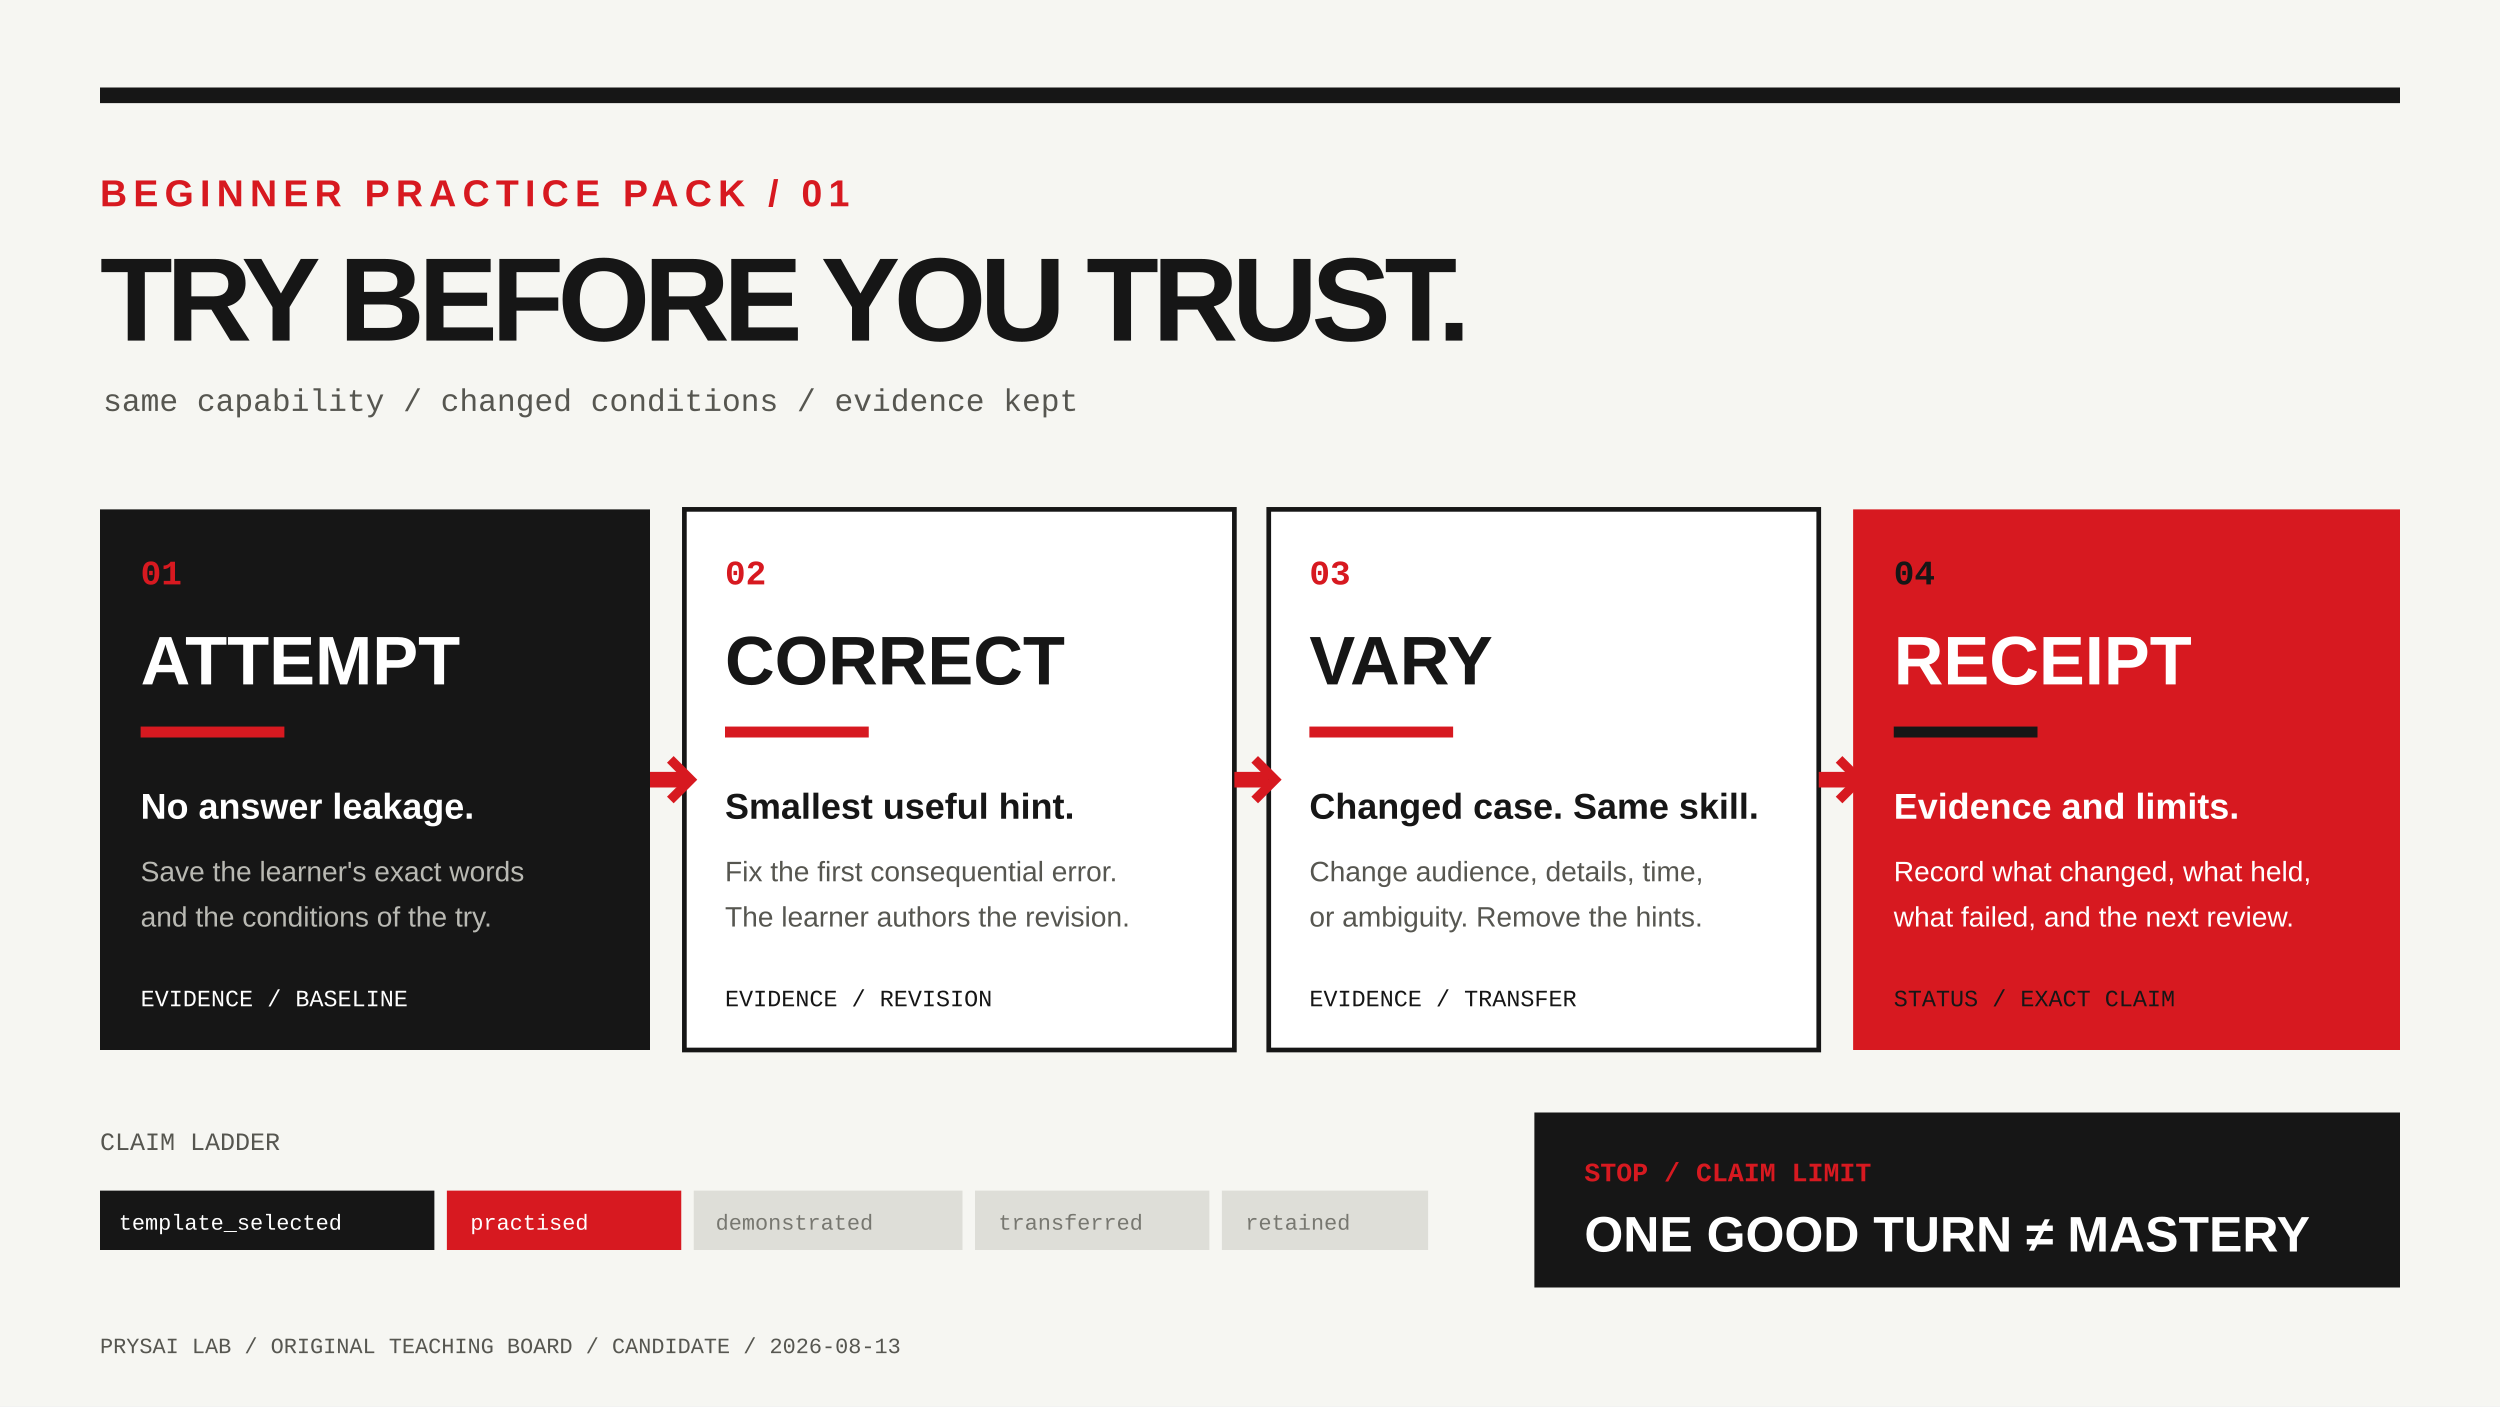
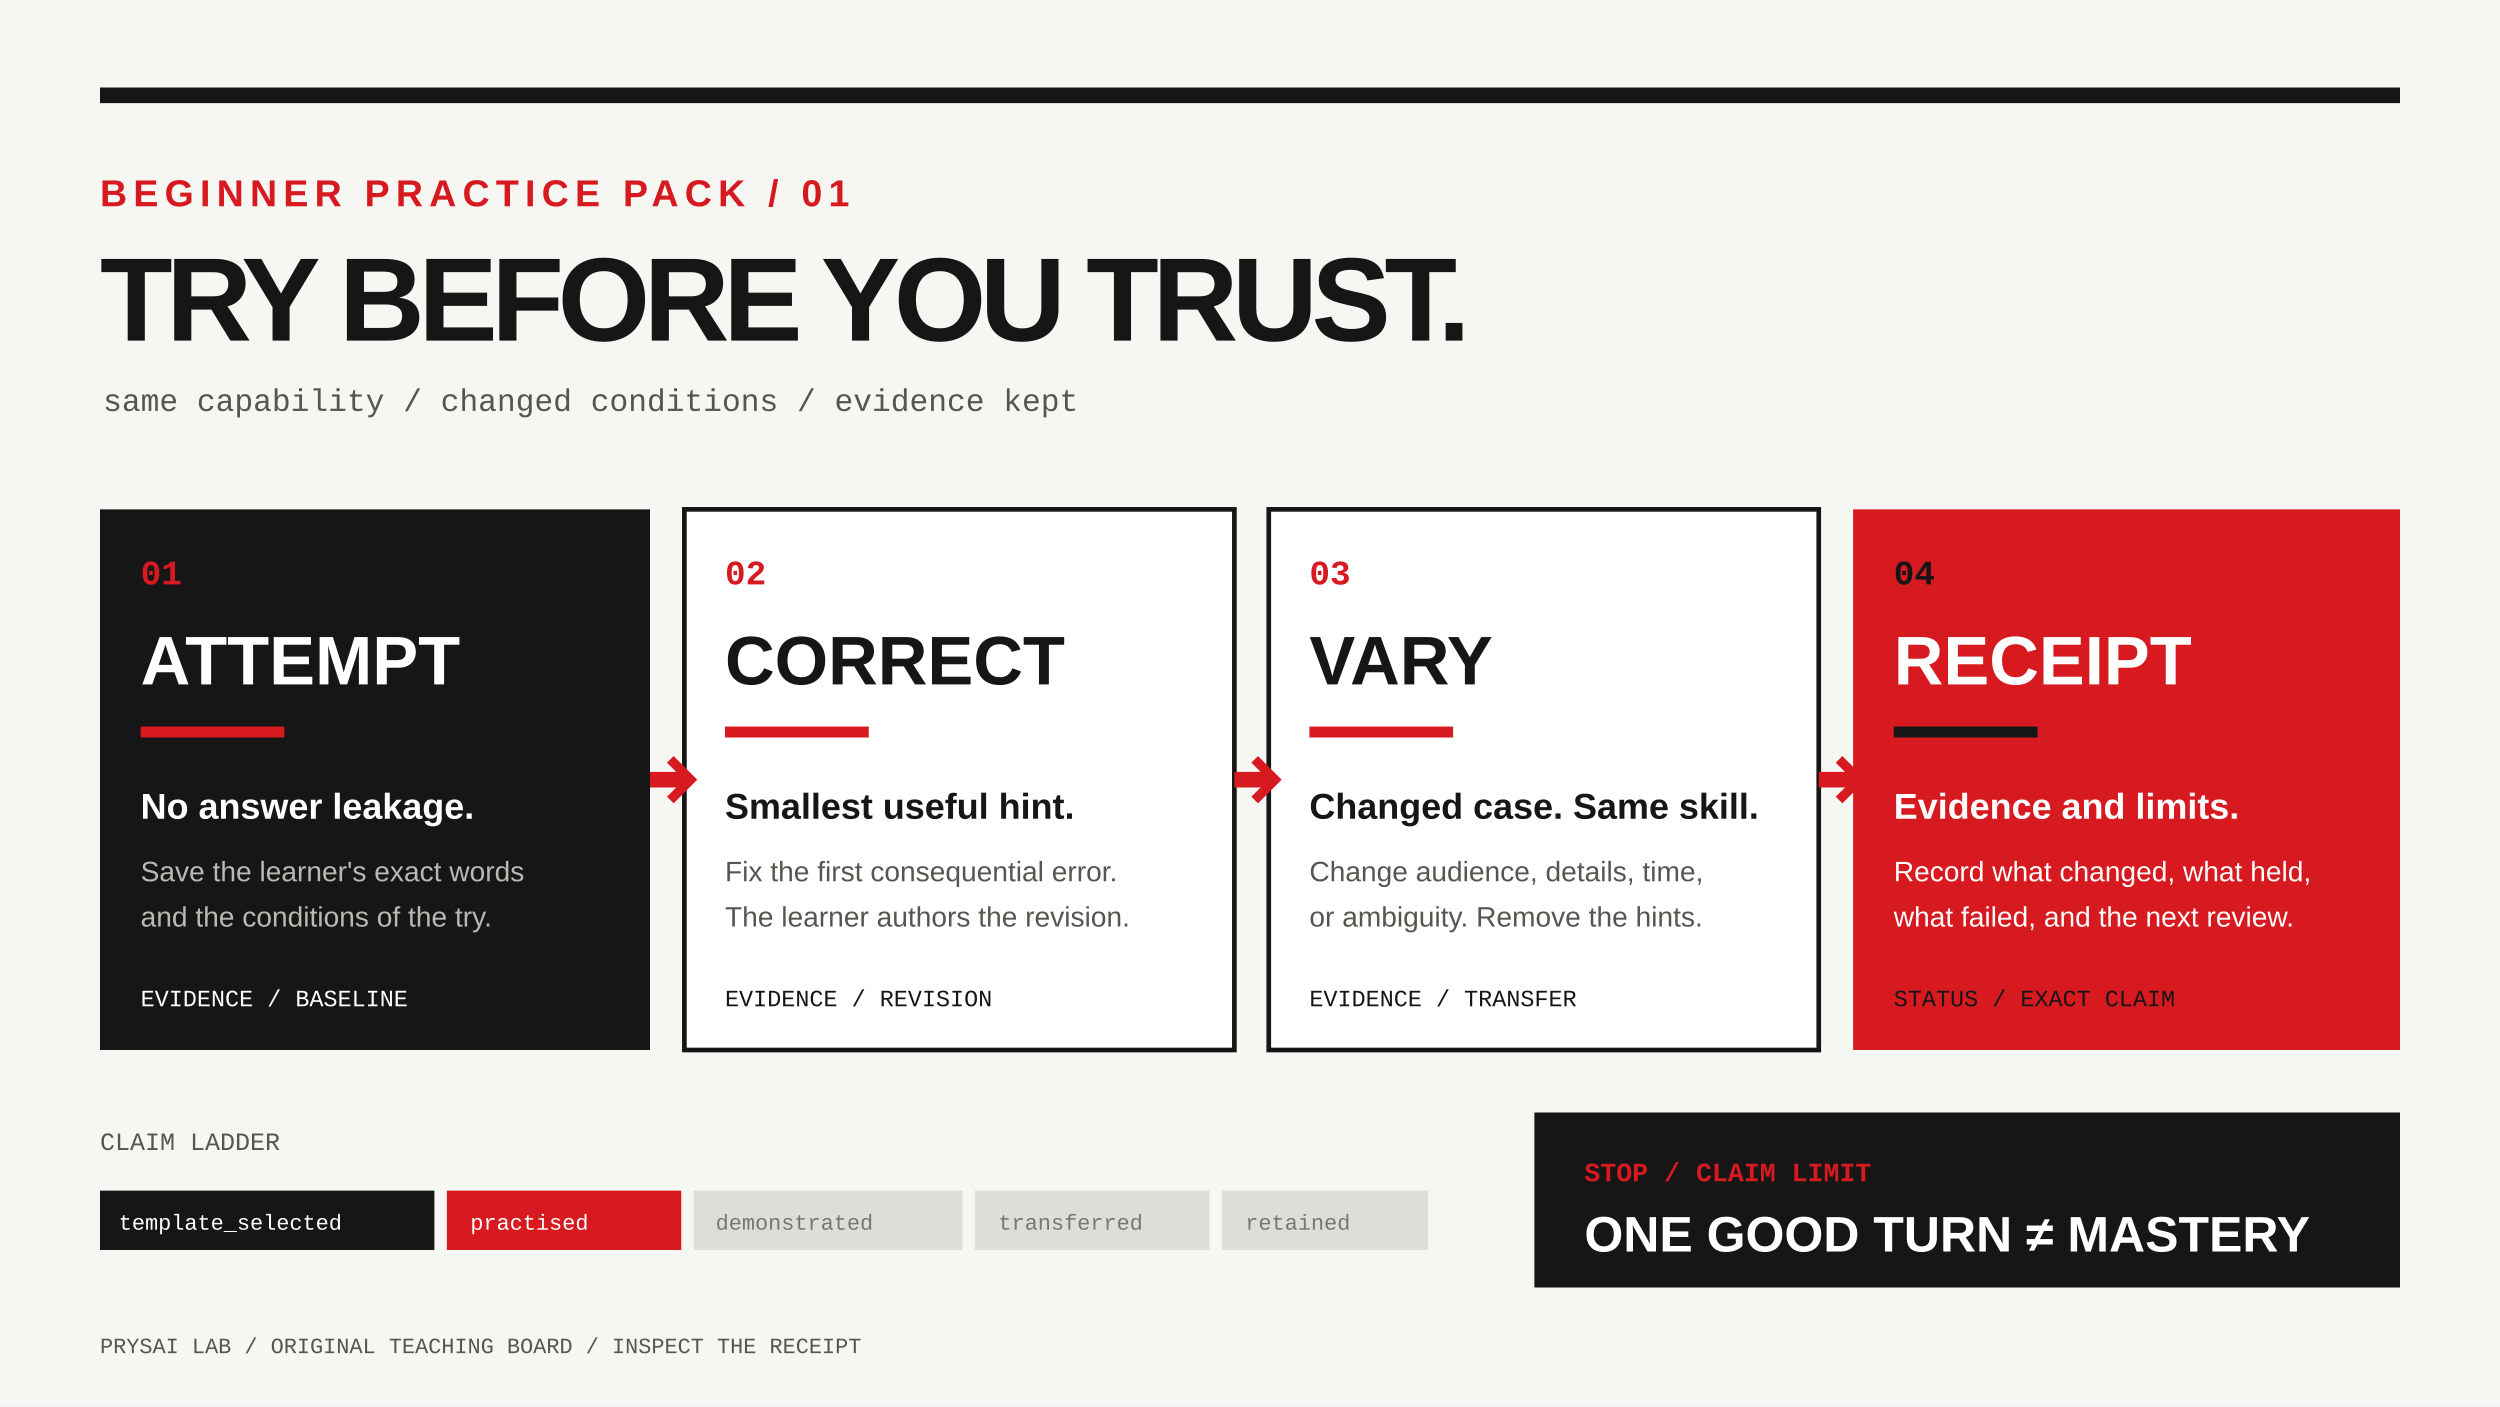
<svg xmlns="http://www.w3.org/2000/svg" viewBox="0 0 1600 900" role="img" aria-labelledby="title desc">
  <rect width="1600" height="900" fill="#f6f6f2" />
  <rect x="64" y="56" width="1472" height="10" fill="#161616" />
  <text x="64" y="132" fill="#d71920" font-family="Arial, Helvetica, sans-serif" font-size="24" font-weight="700" letter-spacing="4">BEGINNER PRACTICE PACK / 01</text>
  <text x="64" y="218" fill="#161616" font-family="Arial, Helvetica, sans-serif" font-size="76" font-weight="900" letter-spacing="-4">TRY BEFORE YOU TRUST.</text>
  <text x="66" y="263" fill="#565650" font-family="Consolas, 'Courier New', monospace" font-size="20">same capability / changed conditions / evidence kept</text>
  <g transform="translate(64 326)">
    <rect width="352" height="346" fill="#161616" />
    <text x="26" y="48" fill="#d71920" font-family="Consolas, 'Courier New', monospace" font-size="22" font-weight="700">01</text>
    <text x="26" y="112" fill="#ffffff" font-family="Arial, Helvetica, sans-serif" font-size="44" font-weight="900">ATTEMPT</text>
    <rect x="26" y="139" width="92" height="7" fill="#d71920" />
    <text x="26" y="198" fill="#ffffff" font-family="Arial, Helvetica, sans-serif" font-size="23" font-weight="700">No answer leakage.</text>
    <text x="26" y="238" fill="#b9b9b3" font-family="Arial, Helvetica, sans-serif" font-size="18">Save the learner's exact words</text>
    <text x="26" y="267" fill="#b9b9b3" font-family="Arial, Helvetica, sans-serif" font-size="18">and the conditions of the try.</text>
    <text x="26" y="318" fill="#ffffff" font-family="Consolas, 'Courier New', monospace" font-size="15">EVIDENCE / BASELINE</text>
  </g>
  <g transform="translate(438 326)">
    <rect width="352" height="346" fill="#ffffff" stroke="#161616" stroke-width="3" />
    <text x="26" y="48" fill="#d71920" font-family="Consolas, 'Courier New', monospace" font-size="22" font-weight="700">02</text>
    <text x="26" y="112" fill="#161616" font-family="Arial, Helvetica, sans-serif" font-size="44" font-weight="900">CORRECT</text>
    <rect x="26" y="139" width="92" height="7" fill="#d71920" />
    <text x="26" y="198" fill="#161616" font-family="Arial, Helvetica, sans-serif" font-size="23" font-weight="700">Smallest useful hint.</text>
    <text x="26" y="238" fill="#565650" font-family="Arial, Helvetica, sans-serif" font-size="18">Fix the first consequential error.</text>
    <text x="26" y="267" fill="#565650" font-family="Arial, Helvetica, sans-serif" font-size="18">The learner authors the revision.</text>
    <text x="26" y="318" fill="#161616" font-family="Consolas, 'Courier New', monospace" font-size="15">EVIDENCE / REVISION</text>
  </g>
  <g transform="translate(812 326)">
    <rect width="352" height="346" fill="#ffffff" stroke="#161616" stroke-width="3" />
    <text x="26" y="48" fill="#d71920" font-family="Consolas, 'Courier New', monospace" font-size="22" font-weight="700">03</text>
    <text x="26" y="112" fill="#161616" font-family="Arial, Helvetica, sans-serif" font-size="44" font-weight="900">VARY</text>
    <rect x="26" y="139" width="92" height="7" fill="#d71920" />
    <text x="26" y="198" fill="#161616" font-family="Arial, Helvetica, sans-serif" font-size="23" font-weight="700">Changed case. Same skill.</text>
    <text x="26" y="238" fill="#565650" font-family="Arial, Helvetica, sans-serif" font-size="18">Change audience, details, time,</text>
    <text x="26" y="267" fill="#565650" font-family="Arial, Helvetica, sans-serif" font-size="18">or ambiguity. Remove the hints.</text>
    <text x="26" y="318" fill="#161616" font-family="Consolas, 'Courier New', monospace" font-size="15">EVIDENCE / TRANSFER</text>
  </g>
  <g transform="translate(1186 326)">
    <rect width="350" height="346" fill="#d71920" />
    <text x="26" y="48" fill="#161616" font-family="Consolas, 'Courier New', monospace" font-size="22" font-weight="700">04</text>
    <text x="26" y="112" fill="#ffffff" font-family="Arial, Helvetica, sans-serif" font-size="44" font-weight="900">RECEIPT</text>
    <rect x="26" y="139" width="92" height="7" fill="#161616" />
    <text x="26" y="198" fill="#ffffff" font-family="Arial, Helvetica, sans-serif" font-size="23" font-weight="700">Evidence and limits.</text>
    <text x="26" y="238" fill="#ffffff" font-family="Arial, Helvetica, sans-serif" font-size="18">Record what changed, what held,</text>
    <text x="26" y="267" fill="#ffffff" font-family="Arial, Helvetica, sans-serif" font-size="18">what failed, and the next review.</text>
    <text x="26" y="318" fill="#161616" font-family="Consolas, 'Courier New', monospace" font-size="15">STATUS / EXACT CLAIM</text>
  </g>
  <path d="M416 499h22M790 499h22M1164 499h22" stroke="#d71920" stroke-width="10" />
  <path d="m429 486 13 13-13 13M803 486l13 13-13 13M1177 486l13 13-13 13" fill="none" stroke="#d71920" stroke-width="6" />
  <g transform="translate(64 712)">
    <text y="24" fill="#565650" font-family="Consolas, 'Courier New', monospace" font-size="16">CLAIM LADDER</text>
    <rect y="50" width="214" height="38" fill="#161616" />
    <text x="12" y="75" fill="#ffffff" font-family="Consolas, 'Courier New', monospace" font-size="14">template_selected</text>
    <rect x="222" y="50" width="150" height="38" fill="#d71920" />
    <text x="237" y="75" fill="#ffffff" font-family="Consolas, 'Courier New', monospace" font-size="14">practised</text>
    <rect x="380" y="50" width="172" height="38" fill="#deded8" />
    <text x="394" y="75" fill="#777770" font-family="Consolas, 'Courier New', monospace" font-size="14">demonstrated</text>
    <rect x="560" y="50" width="150" height="38" fill="#deded8" />
    <text x="575" y="75" fill="#777770" font-family="Consolas, 'Courier New', monospace" font-size="14">transferred</text>
    <rect x="718" y="50" width="132" height="38" fill="#deded8" />
    <text x="733" y="75" fill="#777770" font-family="Consolas, 'Courier New', monospace" font-size="14">retained</text>
  </g>
  <rect x="982" y="712" width="554" height="112" fill="#161616" />
  <text x="1014" y="756" fill="#d71920" font-family="Consolas, 'Courier New', monospace" font-size="17" font-weight="700">STOP / CLAIM LIMIT</text>
  <text x="1014" y="801" fill="#ffffff" font-family="Arial, Helvetica, sans-serif" font-size="32" font-weight="900">ONE GOOD TURN ≠ MASTERY</text>
-   <text x="64" y="866" fill="#565650" font-family="Consolas, 'Courier New', monospace" font-size="14">PRYSAI LAB / ORIGINAL TEACHING BOARD / CANDIDATE / 2026-08-13</text>
+   <text x="64" y="866" fill="#565650" font-family="Consolas, 'Courier New', monospace" font-size="14">PRYSAI LAB / ORIGINAL TEACHING BOARD / INSPECT THE RECEIPT</text>
</svg>
